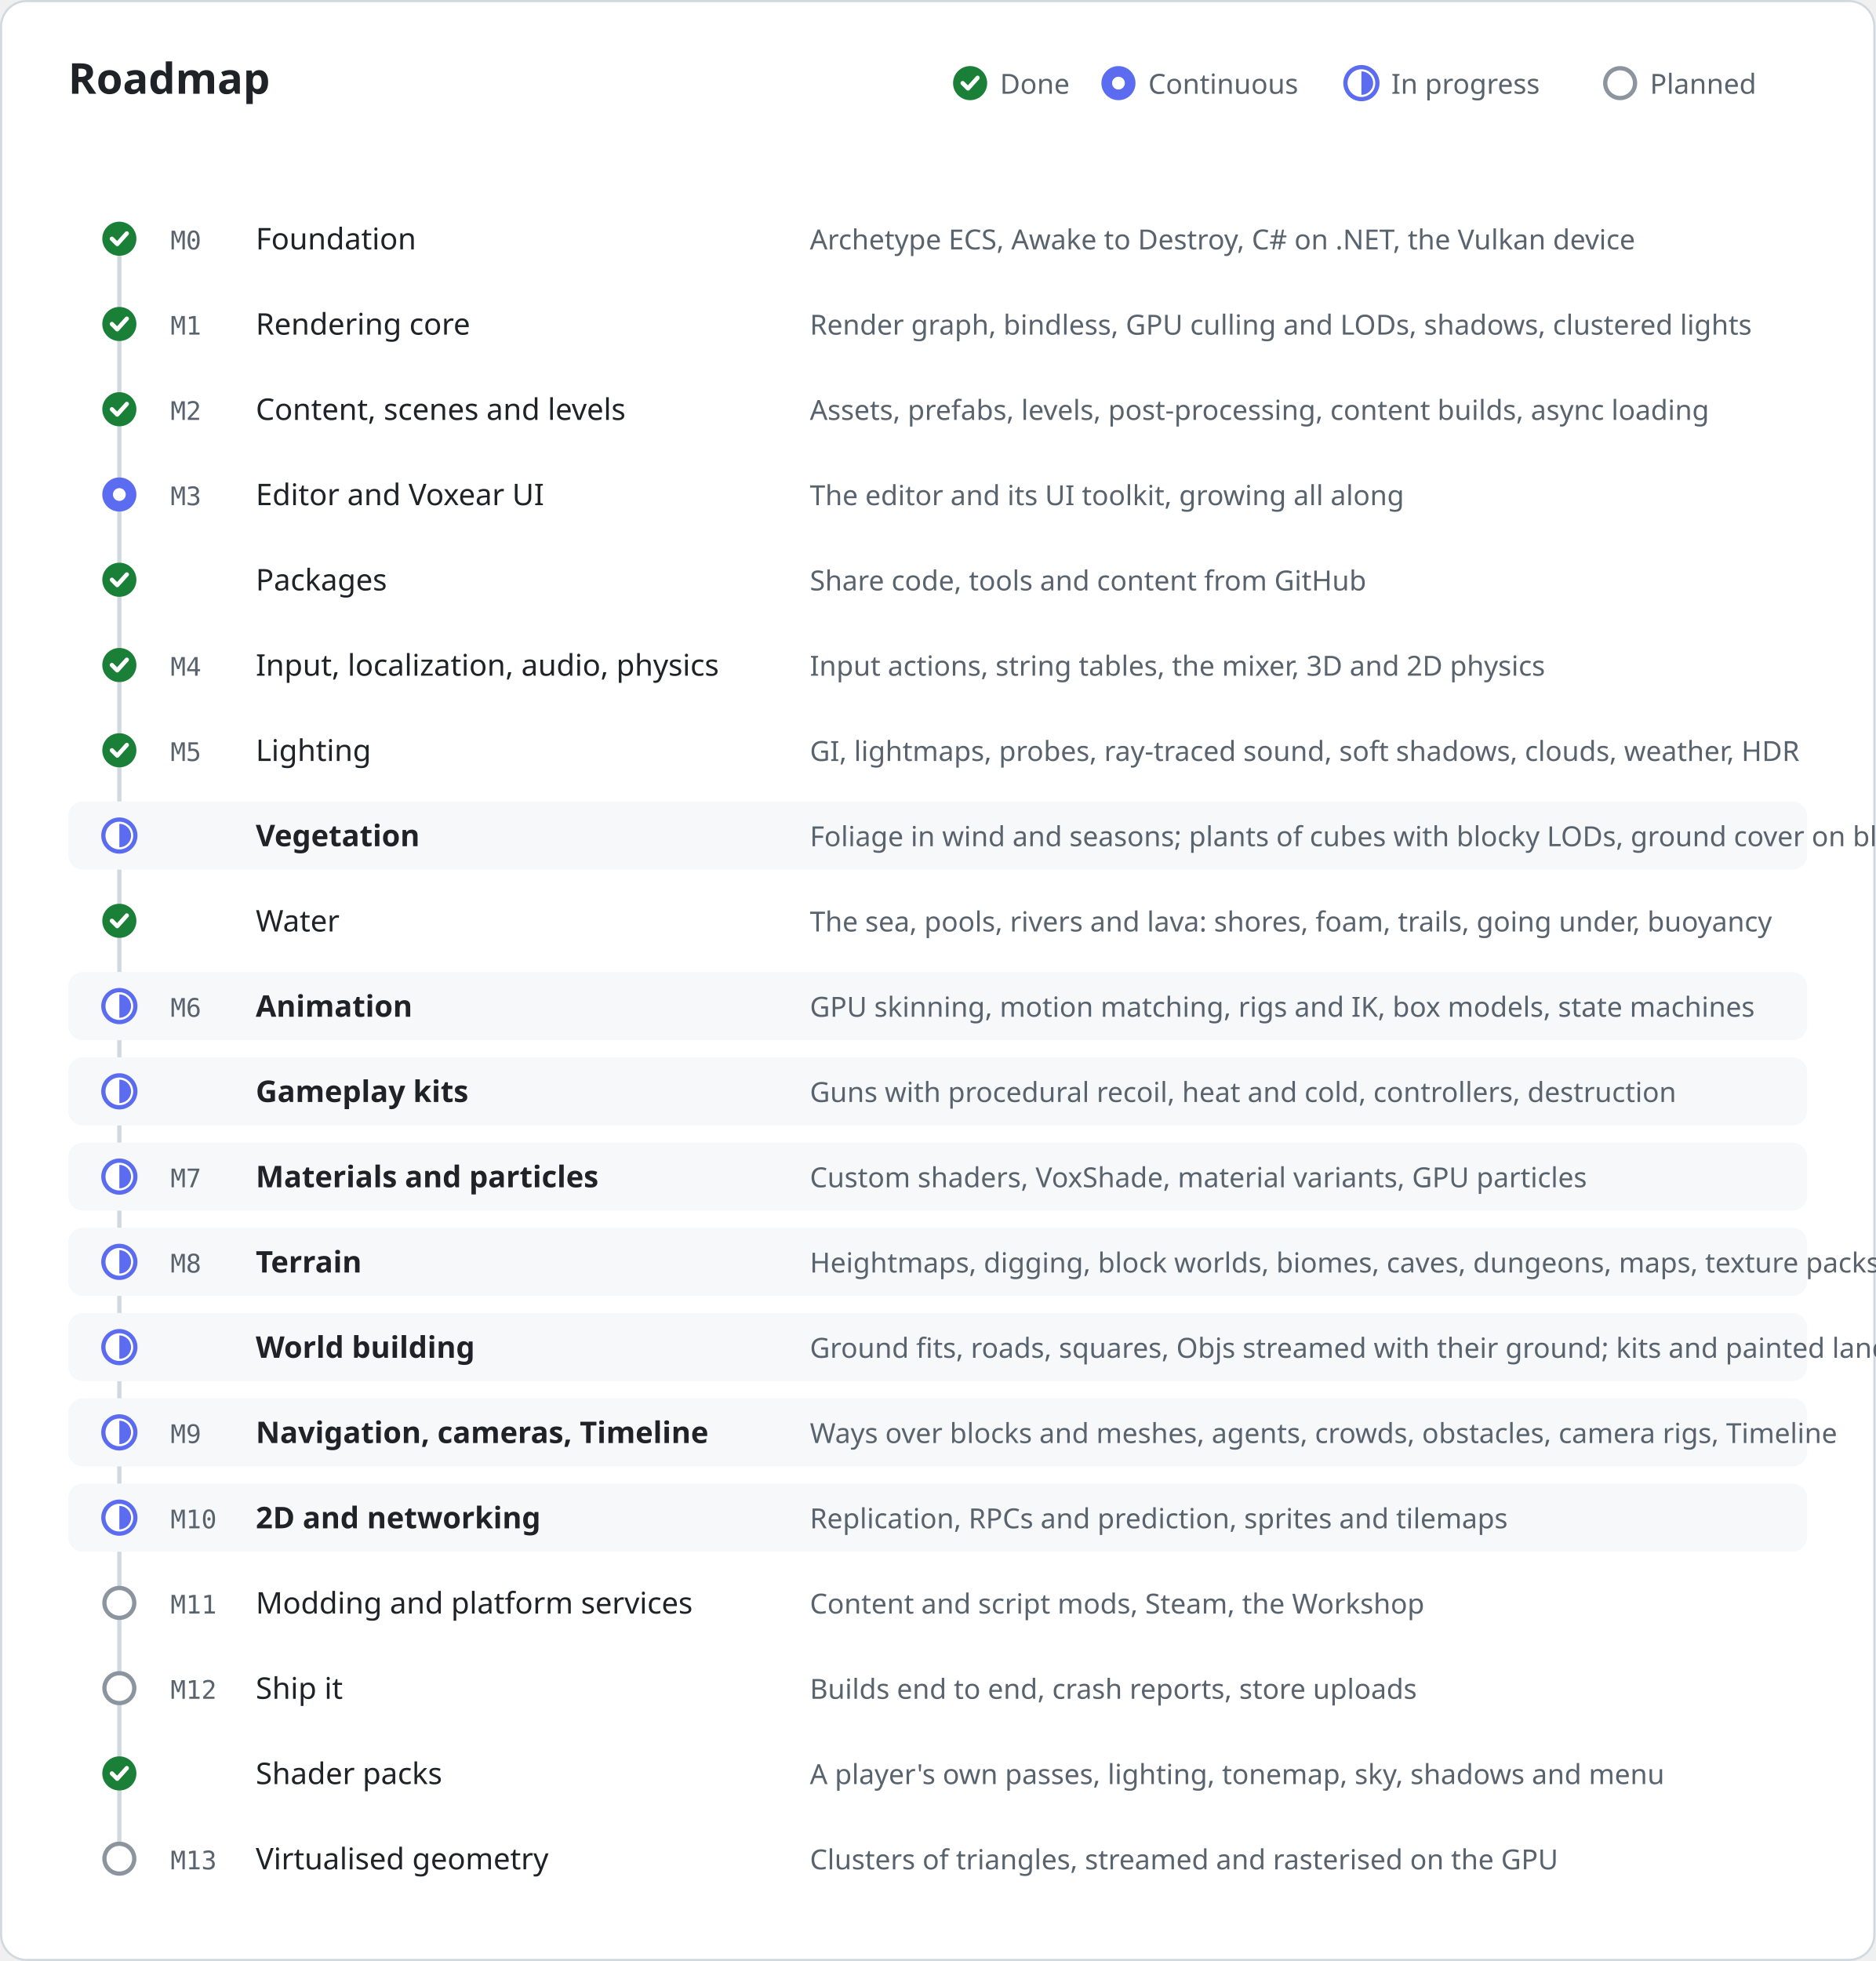
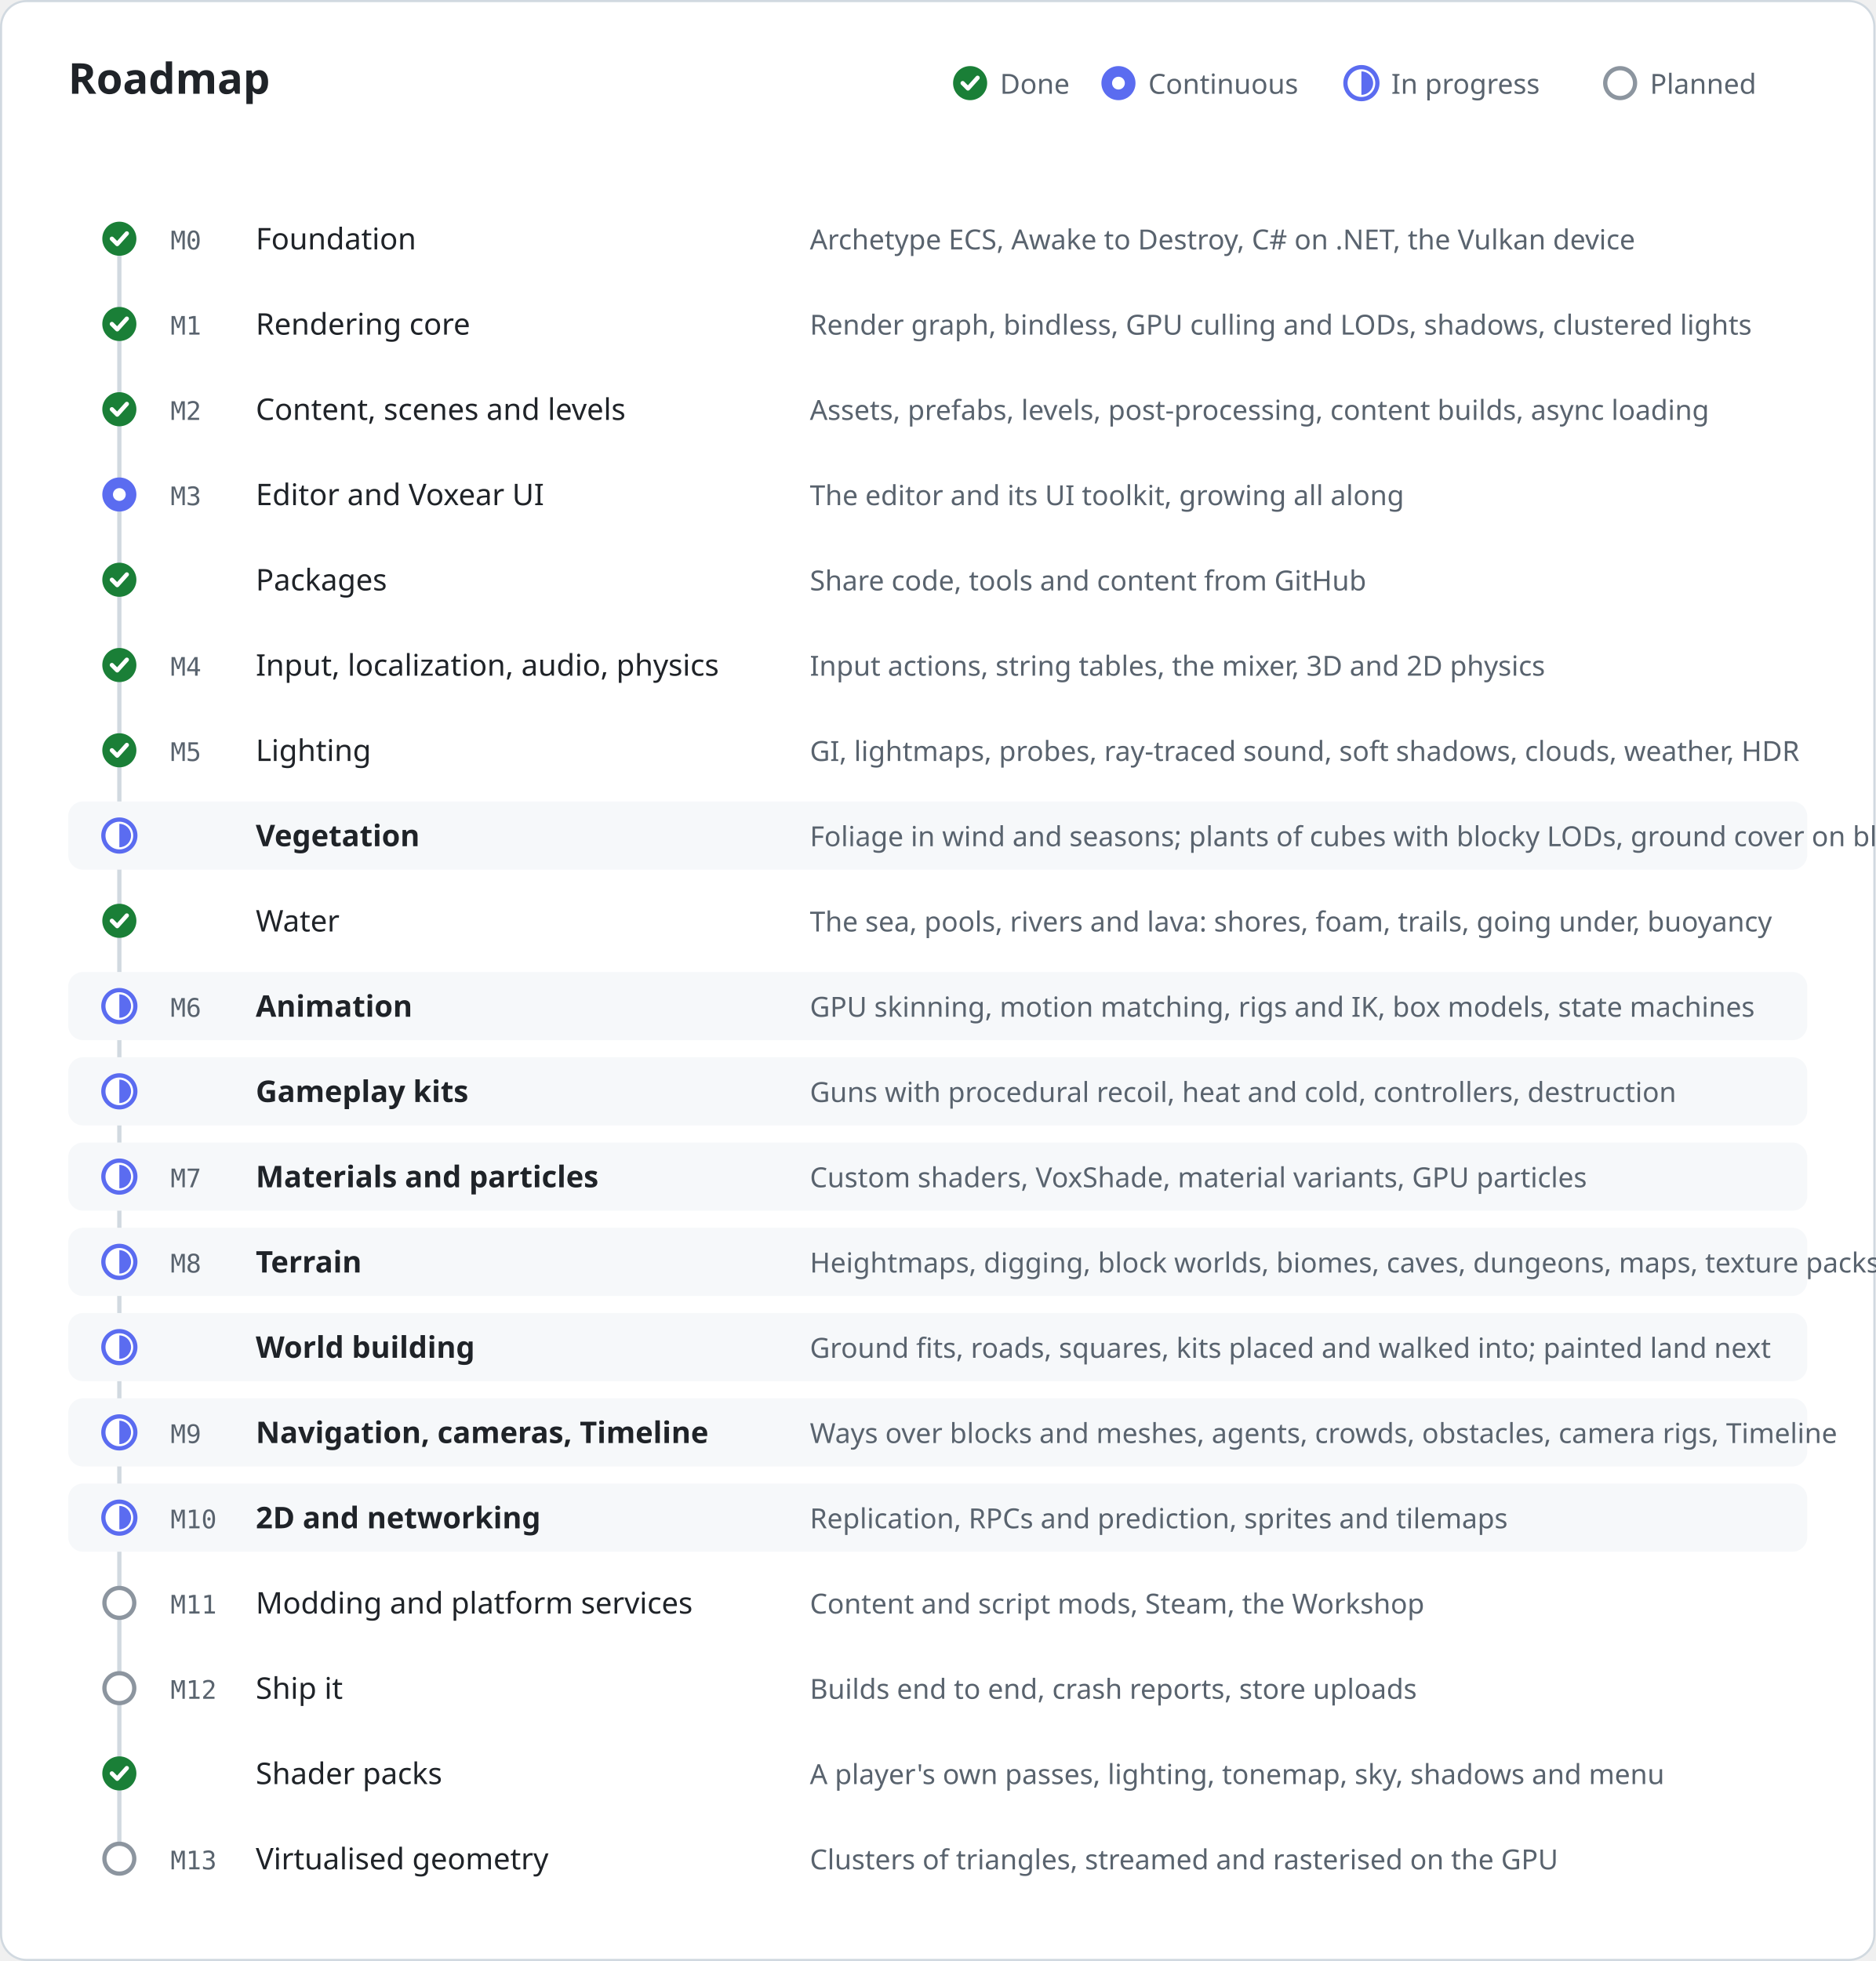
<svg xmlns="http://www.w3.org/2000/svg" width="880" height="920" viewBox="0 0 880 920" role="img" aria-label="Voxear roadmap">
  <rect x="0.5" y="0.5" width="879" height="919" rx="12" fill="#ffffff" stroke="#d1d9e0" />
  <text x="32" y="44" font-family="-apple-system, BlinkMacSystemFont, 'Segoe UI', 'Noto Sans', Helvetica, Arial, sans-serif" font-size="20" font-weight="600" fill="#1f2328">Roadmap</text>
  <circle cx="760.2" cy="39" r="7" fill="#ffffff" stroke="#8c959f" stroke-width="2" />
  <text x="774.2" y="44" font-family="-apple-system, BlinkMacSystemFont, 'Segoe UI', 'Noto Sans', Helvetica, Arial, sans-serif" font-size="13" fill="#59636e">Planned</text>
  <circle cx="638.8" cy="39" r="7.5" fill="#ffffff" stroke="#5b6cf0" stroke-width="2" />
  <path d="M638.8 33.5 a5.5 5.5 0 0 1 0 11 z" fill="#5b6cf0" />
  <text x="652.8" y="44" font-family="-apple-system, BlinkMacSystemFont, 'Segoe UI', 'Noto Sans', Helvetica, Arial, sans-serif" font-size="13" fill="#59636e">In progress</text>
  <circle cx="524.8" cy="39" r="8" fill="#5b6cf0" />
  <circle cx="524.8" cy="39" r="3" fill="#ffffff" />
  <text x="538.8" y="44" font-family="-apple-system, BlinkMacSystemFont, 'Segoe UI', 'Noto Sans', Helvetica, Arial, sans-serif" font-size="13" fill="#59636e">Continuous</text>
  <circle cx="455.2" cy="39" r="8" fill="#1a7f37" />
  <path d="M451.7 39 l2.5 2.5 l4.5-5" fill="none" stroke="#ffffff" stroke-width="2" stroke-linecap="round" stroke-linejoin="round" />
  <text x="469.2" y="44" font-family="-apple-system, BlinkMacSystemFont, 'Segoe UI', 'Noto Sans', Helvetica, Arial, sans-serif" font-size="13" fill="#59636e">Done</text>
  <line x1="56" y1="112" x2="56" y2="872" stroke="#d1d9e0" stroke-width="2" />
  <circle cx="56" cy="112" r="8" fill="#1a7f37" />
  <path d="M52.5 112 l2.5 2.5 l4.5-5" fill="none" stroke="#ffffff" stroke-width="2" stroke-linecap="round" stroke-linejoin="round" />
  <text x="80" y="117" font-family="ui-monospace, SFMono-Regular, 'SF Mono', Menlo, Consolas, monospace" font-size="12" fill="#59636e">M0</text>
  <text x="120" y="117" font-family="-apple-system, BlinkMacSystemFont, 'Segoe UI', 'Noto Sans', Helvetica, Arial, sans-serif" font-size="14" font-weight="500" fill="#1f2328">Foundation</text>
  <text x="380" y="117" font-family="-apple-system, BlinkMacSystemFont, 'Segoe UI', 'Noto Sans', Helvetica, Arial, sans-serif" font-size="13" fill="#59636e">Archetype ECS, Awake to Destroy, C# on .NET, the Vulkan device</text>
  <circle cx="56" cy="152" r="8" fill="#1a7f37" />
  <path d="M52.5 152 l2.5 2.5 l4.5-5" fill="none" stroke="#ffffff" stroke-width="2" stroke-linecap="round" stroke-linejoin="round" />
  <text x="80" y="157" font-family="ui-monospace, SFMono-Regular, 'SF Mono', Menlo, Consolas, monospace" font-size="12" fill="#59636e">M1</text>
  <text x="120" y="157" font-family="-apple-system, BlinkMacSystemFont, 'Segoe UI', 'Noto Sans', Helvetica, Arial, sans-serif" font-size="14" font-weight="500" fill="#1f2328">Rendering core</text>
  <text x="380" y="157" font-family="-apple-system, BlinkMacSystemFont, 'Segoe UI', 'Noto Sans', Helvetica, Arial, sans-serif" font-size="13" fill="#59636e">Render graph, bindless, GPU culling and LODs, shadows, clustered lights</text>
  <circle cx="56" cy="192" r="8" fill="#1a7f37" />
  <path d="M52.5 192 l2.5 2.5 l4.5-5" fill="none" stroke="#ffffff" stroke-width="2" stroke-linecap="round" stroke-linejoin="round" />
  <text x="80" y="197" font-family="ui-monospace, SFMono-Regular, 'SF Mono', Menlo, Consolas, monospace" font-size="12" fill="#59636e">M2</text>
  <text x="120" y="197" font-family="-apple-system, BlinkMacSystemFont, 'Segoe UI', 'Noto Sans', Helvetica, Arial, sans-serif" font-size="14" font-weight="500" fill="#1f2328">Content, scenes and levels</text>
  <text x="380" y="197" font-family="-apple-system, BlinkMacSystemFont, 'Segoe UI', 'Noto Sans', Helvetica, Arial, sans-serif" font-size="13" fill="#59636e">Assets, prefabs, levels, post-processing, content builds, async loading</text>
  <circle cx="56" cy="232" r="8" fill="#5b6cf0" />
  <circle cx="56" cy="232" r="3" fill="#ffffff" />
  <text x="80" y="237" font-family="ui-monospace, SFMono-Regular, 'SF Mono', Menlo, Consolas, monospace" font-size="12" fill="#59636e">M3</text>
  <text x="120" y="237" font-family="-apple-system, BlinkMacSystemFont, 'Segoe UI', 'Noto Sans', Helvetica, Arial, sans-serif" font-size="14" font-weight="500" fill="#1f2328">Editor and Voxear UI</text>
  <text x="380" y="237" font-family="-apple-system, BlinkMacSystemFont, 'Segoe UI', 'Noto Sans', Helvetica, Arial, sans-serif" font-size="13" fill="#59636e">The editor and its UI toolkit, growing all along</text>
  <circle cx="56" cy="272" r="8" fill="#1a7f37" />
  <path d="M52.5 272 l2.5 2.5 l4.5-5" fill="none" stroke="#ffffff" stroke-width="2" stroke-linecap="round" stroke-linejoin="round" />
  <text x="80" y="277" font-family="ui-monospace, SFMono-Regular, 'SF Mono', Menlo, Consolas, monospace" font-size="12" fill="#59636e" />
  <text x="120" y="277" font-family="-apple-system, BlinkMacSystemFont, 'Segoe UI', 'Noto Sans', Helvetica, Arial, sans-serif" font-size="14" font-weight="500" fill="#1f2328">Packages</text>
  <text x="380" y="277" font-family="-apple-system, BlinkMacSystemFont, 'Segoe UI', 'Noto Sans', Helvetica, Arial, sans-serif" font-size="13" fill="#59636e">Share code, tools and content from GitHub</text>
  <circle cx="56" cy="312" r="8" fill="#1a7f37" />
  <path d="M52.5 312 l2.5 2.5 l4.5-5" fill="none" stroke="#ffffff" stroke-width="2" stroke-linecap="round" stroke-linejoin="round" />
  <text x="80" y="317" font-family="ui-monospace, SFMono-Regular, 'SF Mono', Menlo, Consolas, monospace" font-size="12" fill="#59636e">M4</text>
  <text x="120" y="317" font-family="-apple-system, BlinkMacSystemFont, 'Segoe UI', 'Noto Sans', Helvetica, Arial, sans-serif" font-size="14" font-weight="500" fill="#1f2328">Input, localization, audio, physics</text>
  <text x="380" y="317" font-family="-apple-system, BlinkMacSystemFont, 'Segoe UI', 'Noto Sans', Helvetica, Arial, sans-serif" font-size="13" fill="#59636e">Input actions, string tables, the mixer, 3D and 2D physics</text>
  <circle cx="56" cy="352" r="8" fill="#1a7f37" />
  <path d="M52.5 352 l2.5 2.5 l4.5-5" fill="none" stroke="#ffffff" stroke-width="2" stroke-linecap="round" stroke-linejoin="round" />
  <text x="80" y="357" font-family="ui-monospace, SFMono-Regular, 'SF Mono', Menlo, Consolas, monospace" font-size="12" fill="#59636e">M5</text>
  <text x="120" y="357" font-family="-apple-system, BlinkMacSystemFont, 'Segoe UI', 'Noto Sans', Helvetica, Arial, sans-serif" font-size="14" font-weight="500" fill="#1f2328">Lighting</text>
  <text x="380" y="357" font-family="-apple-system, BlinkMacSystemFont, 'Segoe UI', 'Noto Sans', Helvetica, Arial, sans-serif" font-size="13" fill="#59636e">GI, lightmaps, probes, ray-traced sound, soft shadows, clouds, weather, HDR</text>
  <rect x="32" y="376" width="816" height="32" rx="7" fill="#f6f8fa" />
  <circle cx="56" cy="392" r="7.5" fill="#ffffff" stroke="#5b6cf0" stroke-width="2" />
  <path d="M56 386.5 a5.5 5.5 0 0 1 0 11 z" fill="#5b6cf0" />
  <text x="80" y="397" font-family="ui-monospace, SFMono-Regular, 'SF Mono', Menlo, Consolas, monospace" font-size="12" fill="#59636e" />
  <text x="120" y="397" font-family="-apple-system, BlinkMacSystemFont, 'Segoe UI', 'Noto Sans', Helvetica, Arial, sans-serif" font-size="14" font-weight="600" fill="#1f2328">Vegetation</text>
  <text x="380" y="397" font-family="-apple-system, BlinkMacSystemFont, 'Segoe UI', 'Noto Sans', Helvetica, Arial, sans-serif" font-size="13" fill="#59636e">Foliage in wind and seasons; plants of cubes with blocky LODs, ground cover on blocks</text>
  <circle cx="56" cy="432" r="8" fill="#1a7f37" />
  <path d="M52.5 432 l2.5 2.5 l4.5-5" fill="none" stroke="#ffffff" stroke-width="2" stroke-linecap="round" stroke-linejoin="round" />
  <text x="80" y="437" font-family="ui-monospace, SFMono-Regular, 'SF Mono', Menlo, Consolas, monospace" font-size="12" fill="#59636e" />
  <text x="120" y="437" font-family="-apple-system, BlinkMacSystemFont, 'Segoe UI', 'Noto Sans', Helvetica, Arial, sans-serif" font-size="14" font-weight="500" fill="#1f2328">Water</text>
  <text x="380" y="437" font-family="-apple-system, BlinkMacSystemFont, 'Segoe UI', 'Noto Sans', Helvetica, Arial, sans-serif" font-size="13" fill="#59636e">The sea, pools, rivers and lava: shores, foam, trails, going under, buoyancy</text>
  <rect x="32" y="456" width="816" height="32" rx="7" fill="#f6f8fa" />
  <circle cx="56" cy="472" r="7.5" fill="#ffffff" stroke="#5b6cf0" stroke-width="2" />
  <path d="M56 466.5 a5.5 5.5 0 0 1 0 11 z" fill="#5b6cf0" />
  <text x="80" y="477" font-family="ui-monospace, SFMono-Regular, 'SF Mono', Menlo, Consolas, monospace" font-size="12" fill="#59636e">M6</text>
  <text x="120" y="477" font-family="-apple-system, BlinkMacSystemFont, 'Segoe UI', 'Noto Sans', Helvetica, Arial, sans-serif" font-size="14" font-weight="600" fill="#1f2328">Animation</text>
  <text x="380" y="477" font-family="-apple-system, BlinkMacSystemFont, 'Segoe UI', 'Noto Sans', Helvetica, Arial, sans-serif" font-size="13" fill="#59636e">GPU skinning, motion matching, rigs and IK, box models, state machines</text>
  <rect x="32" y="496" width="816" height="32" rx="7" fill="#f6f8fa" />
  <circle cx="56" cy="512" r="7.5" fill="#ffffff" stroke="#5b6cf0" stroke-width="2" />
  <path d="M56 506.5 a5.5 5.5 0 0 1 0 11 z" fill="#5b6cf0" />
  <text x="80" y="517" font-family="ui-monospace, SFMono-Regular, 'SF Mono', Menlo, Consolas, monospace" font-size="12" fill="#59636e" />
  <text x="120" y="517" font-family="-apple-system, BlinkMacSystemFont, 'Segoe UI', 'Noto Sans', Helvetica, Arial, sans-serif" font-size="14" font-weight="600" fill="#1f2328">Gameplay kits</text>
  <text x="380" y="517" font-family="-apple-system, BlinkMacSystemFont, 'Segoe UI', 'Noto Sans', Helvetica, Arial, sans-serif" font-size="13" fill="#59636e">Guns with procedural recoil, heat and cold, controllers, destruction</text>
  <rect x="32" y="536" width="816" height="32" rx="7" fill="#f6f8fa" />
  <circle cx="56" cy="552" r="7.5" fill="#ffffff" stroke="#5b6cf0" stroke-width="2" />
  <path d="M56 546.5 a5.5 5.5 0 0 1 0 11 z" fill="#5b6cf0" />
  <text x="80" y="557" font-family="ui-monospace, SFMono-Regular, 'SF Mono', Menlo, Consolas, monospace" font-size="12" fill="#59636e">M7</text>
  <text x="120" y="557" font-family="-apple-system, BlinkMacSystemFont, 'Segoe UI', 'Noto Sans', Helvetica, Arial, sans-serif" font-size="14" font-weight="600" fill="#1f2328">Materials and particles</text>
  <text x="380" y="557" font-family="-apple-system, BlinkMacSystemFont, 'Segoe UI', 'Noto Sans', Helvetica, Arial, sans-serif" font-size="13" fill="#59636e">Custom shaders, VoxShade, material variants, GPU particles</text>
  <rect x="32" y="576" width="816" height="32" rx="7" fill="#f6f8fa" />
  <circle cx="56" cy="592" r="7.5" fill="#ffffff" stroke="#5b6cf0" stroke-width="2" />
  <path d="M56 586.5 a5.5 5.5 0 0 1 0 11 z" fill="#5b6cf0" />
  <text x="80" y="597" font-family="ui-monospace, SFMono-Regular, 'SF Mono', Menlo, Consolas, monospace" font-size="12" fill="#59636e">M8</text>
  <text x="120" y="597" font-family="-apple-system, BlinkMacSystemFont, 'Segoe UI', 'Noto Sans', Helvetica, Arial, sans-serif" font-size="14" font-weight="600" fill="#1f2328">Terrain</text>
  <text x="380" y="597" font-family="-apple-system, BlinkMacSystemFont, 'Segoe UI', 'Noto Sans', Helvetica, Arial, sans-serif" font-size="13" fill="#59636e">Heightmaps, digging, block worlds, biomes, caves, dungeons, maps, texture packs</text>
  <rect x="32" y="616" width="816" height="32" rx="7" fill="#f6f8fa" />
  <circle cx="56" cy="632" r="7.5" fill="#ffffff" stroke="#5b6cf0" stroke-width="2" />
  <path d="M56 626.5 a5.5 5.5 0 0 1 0 11 z" fill="#5b6cf0" />
  <text x="80" y="637" font-family="ui-monospace, SFMono-Regular, 'SF Mono', Menlo, Consolas, monospace" font-size="12" fill="#59636e" />
  <text x="120" y="637" font-family="-apple-system, BlinkMacSystemFont, 'Segoe UI', 'Noto Sans', Helvetica, Arial, sans-serif" font-size="14" font-weight="600" fill="#1f2328">World building</text>
-   <text x="380" y="637" font-family="-apple-system, BlinkMacSystemFont, 'Segoe UI', 'Noto Sans', Helvetica, Arial, sans-serif" font-size="13" fill="#59636e">Ground fits, roads, squares, Objs streamed with their ground; kits and painted land next</text>
+   <text x="380" y="637" font-family="-apple-system, BlinkMacSystemFont, 'Segoe UI', 'Noto Sans', Helvetica, Arial, sans-serif" font-size="13" fill="#59636e">Ground fits, roads, squares, kits placed and walked into; painted land next</text>
  <rect x="32" y="656" width="816" height="32" rx="7" fill="#f6f8fa" />
  <circle cx="56" cy="672" r="7.5" fill="#ffffff" stroke="#5b6cf0" stroke-width="2" />
  <path d="M56 666.5 a5.5 5.5 0 0 1 0 11 z" fill="#5b6cf0" />
  <text x="80" y="677" font-family="ui-monospace, SFMono-Regular, 'SF Mono', Menlo, Consolas, monospace" font-size="12" fill="#59636e">M9</text>
  <text x="120" y="677" font-family="-apple-system, BlinkMacSystemFont, 'Segoe UI', 'Noto Sans', Helvetica, Arial, sans-serif" font-size="14" font-weight="600" fill="#1f2328">Navigation, cameras, Timeline</text>
  <text x="380" y="677" font-family="-apple-system, BlinkMacSystemFont, 'Segoe UI', 'Noto Sans', Helvetica, Arial, sans-serif" font-size="13" fill="#59636e">Ways over blocks and meshes, agents, crowds, obstacles, camera rigs, Timeline</text>
  <rect x="32" y="696" width="816" height="32" rx="7" fill="#f6f8fa" />
  <circle cx="56" cy="712" r="7.5" fill="#ffffff" stroke="#5b6cf0" stroke-width="2" />
  <path d="M56 706.5 a5.5 5.5 0 0 1 0 11 z" fill="#5b6cf0" />
  <text x="80" y="717" font-family="ui-monospace, SFMono-Regular, 'SF Mono', Menlo, Consolas, monospace" font-size="12" fill="#59636e">M10</text>
  <text x="120" y="717" font-family="-apple-system, BlinkMacSystemFont, 'Segoe UI', 'Noto Sans', Helvetica, Arial, sans-serif" font-size="14" font-weight="600" fill="#1f2328">2D and networking</text>
  <text x="380" y="717" font-family="-apple-system, BlinkMacSystemFont, 'Segoe UI', 'Noto Sans', Helvetica, Arial, sans-serif" font-size="13" fill="#59636e">Replication, RPCs and prediction, sprites and tilemaps</text>
  <circle cx="56" cy="752" r="7" fill="#ffffff" stroke="#8c959f" stroke-width="2" />
  <text x="80" y="757" font-family="ui-monospace, SFMono-Regular, 'SF Mono', Menlo, Consolas, monospace" font-size="12" fill="#59636e">M11</text>
  <text x="120" y="757" font-family="-apple-system, BlinkMacSystemFont, 'Segoe UI', 'Noto Sans', Helvetica, Arial, sans-serif" font-size="14" font-weight="500" fill="#1f2328">Modding and platform services</text>
  <text x="380" y="757" font-family="-apple-system, BlinkMacSystemFont, 'Segoe UI', 'Noto Sans', Helvetica, Arial, sans-serif" font-size="13" fill="#59636e">Content and script mods, Steam, the Workshop</text>
  <circle cx="56" cy="792" r="7" fill="#ffffff" stroke="#8c959f" stroke-width="2" />
  <text x="80" y="797" font-family="ui-monospace, SFMono-Regular, 'SF Mono', Menlo, Consolas, monospace" font-size="12" fill="#59636e">M12</text>
  <text x="120" y="797" font-family="-apple-system, BlinkMacSystemFont, 'Segoe UI', 'Noto Sans', Helvetica, Arial, sans-serif" font-size="14" font-weight="500" fill="#1f2328">Ship it</text>
  <text x="380" y="797" font-family="-apple-system, BlinkMacSystemFont, 'Segoe UI', 'Noto Sans', Helvetica, Arial, sans-serif" font-size="13" fill="#59636e">Builds end to end, crash reports, store uploads</text>
  <circle cx="56" cy="832" r="8" fill="#1a7f37" />
  <path d="M52.5 832 l2.5 2.5 l4.5-5" fill="none" stroke="#ffffff" stroke-width="2" stroke-linecap="round" stroke-linejoin="round" />
  <text x="80" y="837" font-family="ui-monospace, SFMono-Regular, 'SF Mono', Menlo, Consolas, monospace" font-size="12" fill="#59636e" />
  <text x="120" y="837" font-family="-apple-system, BlinkMacSystemFont, 'Segoe UI', 'Noto Sans', Helvetica, Arial, sans-serif" font-size="14" font-weight="500" fill="#1f2328">Shader packs</text>
  <text x="380" y="837" font-family="-apple-system, BlinkMacSystemFont, 'Segoe UI', 'Noto Sans', Helvetica, Arial, sans-serif" font-size="13" fill="#59636e">A player's own passes, lighting, tonemap, sky, shadows and menu</text>
  <circle cx="56" cy="872" r="7" fill="#ffffff" stroke="#8c959f" stroke-width="2" />
  <text x="80" y="877" font-family="ui-monospace, SFMono-Regular, 'SF Mono', Menlo, Consolas, monospace" font-size="12" fill="#59636e">M13</text>
  <text x="120" y="877" font-family="-apple-system, BlinkMacSystemFont, 'Segoe UI', 'Noto Sans', Helvetica, Arial, sans-serif" font-size="14" font-weight="500" fill="#1f2328">Virtualised geometry</text>
  <text x="380" y="877" font-family="-apple-system, BlinkMacSystemFont, 'Segoe UI', 'Noto Sans', Helvetica, Arial, sans-serif" font-size="13" fill="#59636e">Clusters of triangles, streamed and rasterised on the GPU</text>
</svg>
